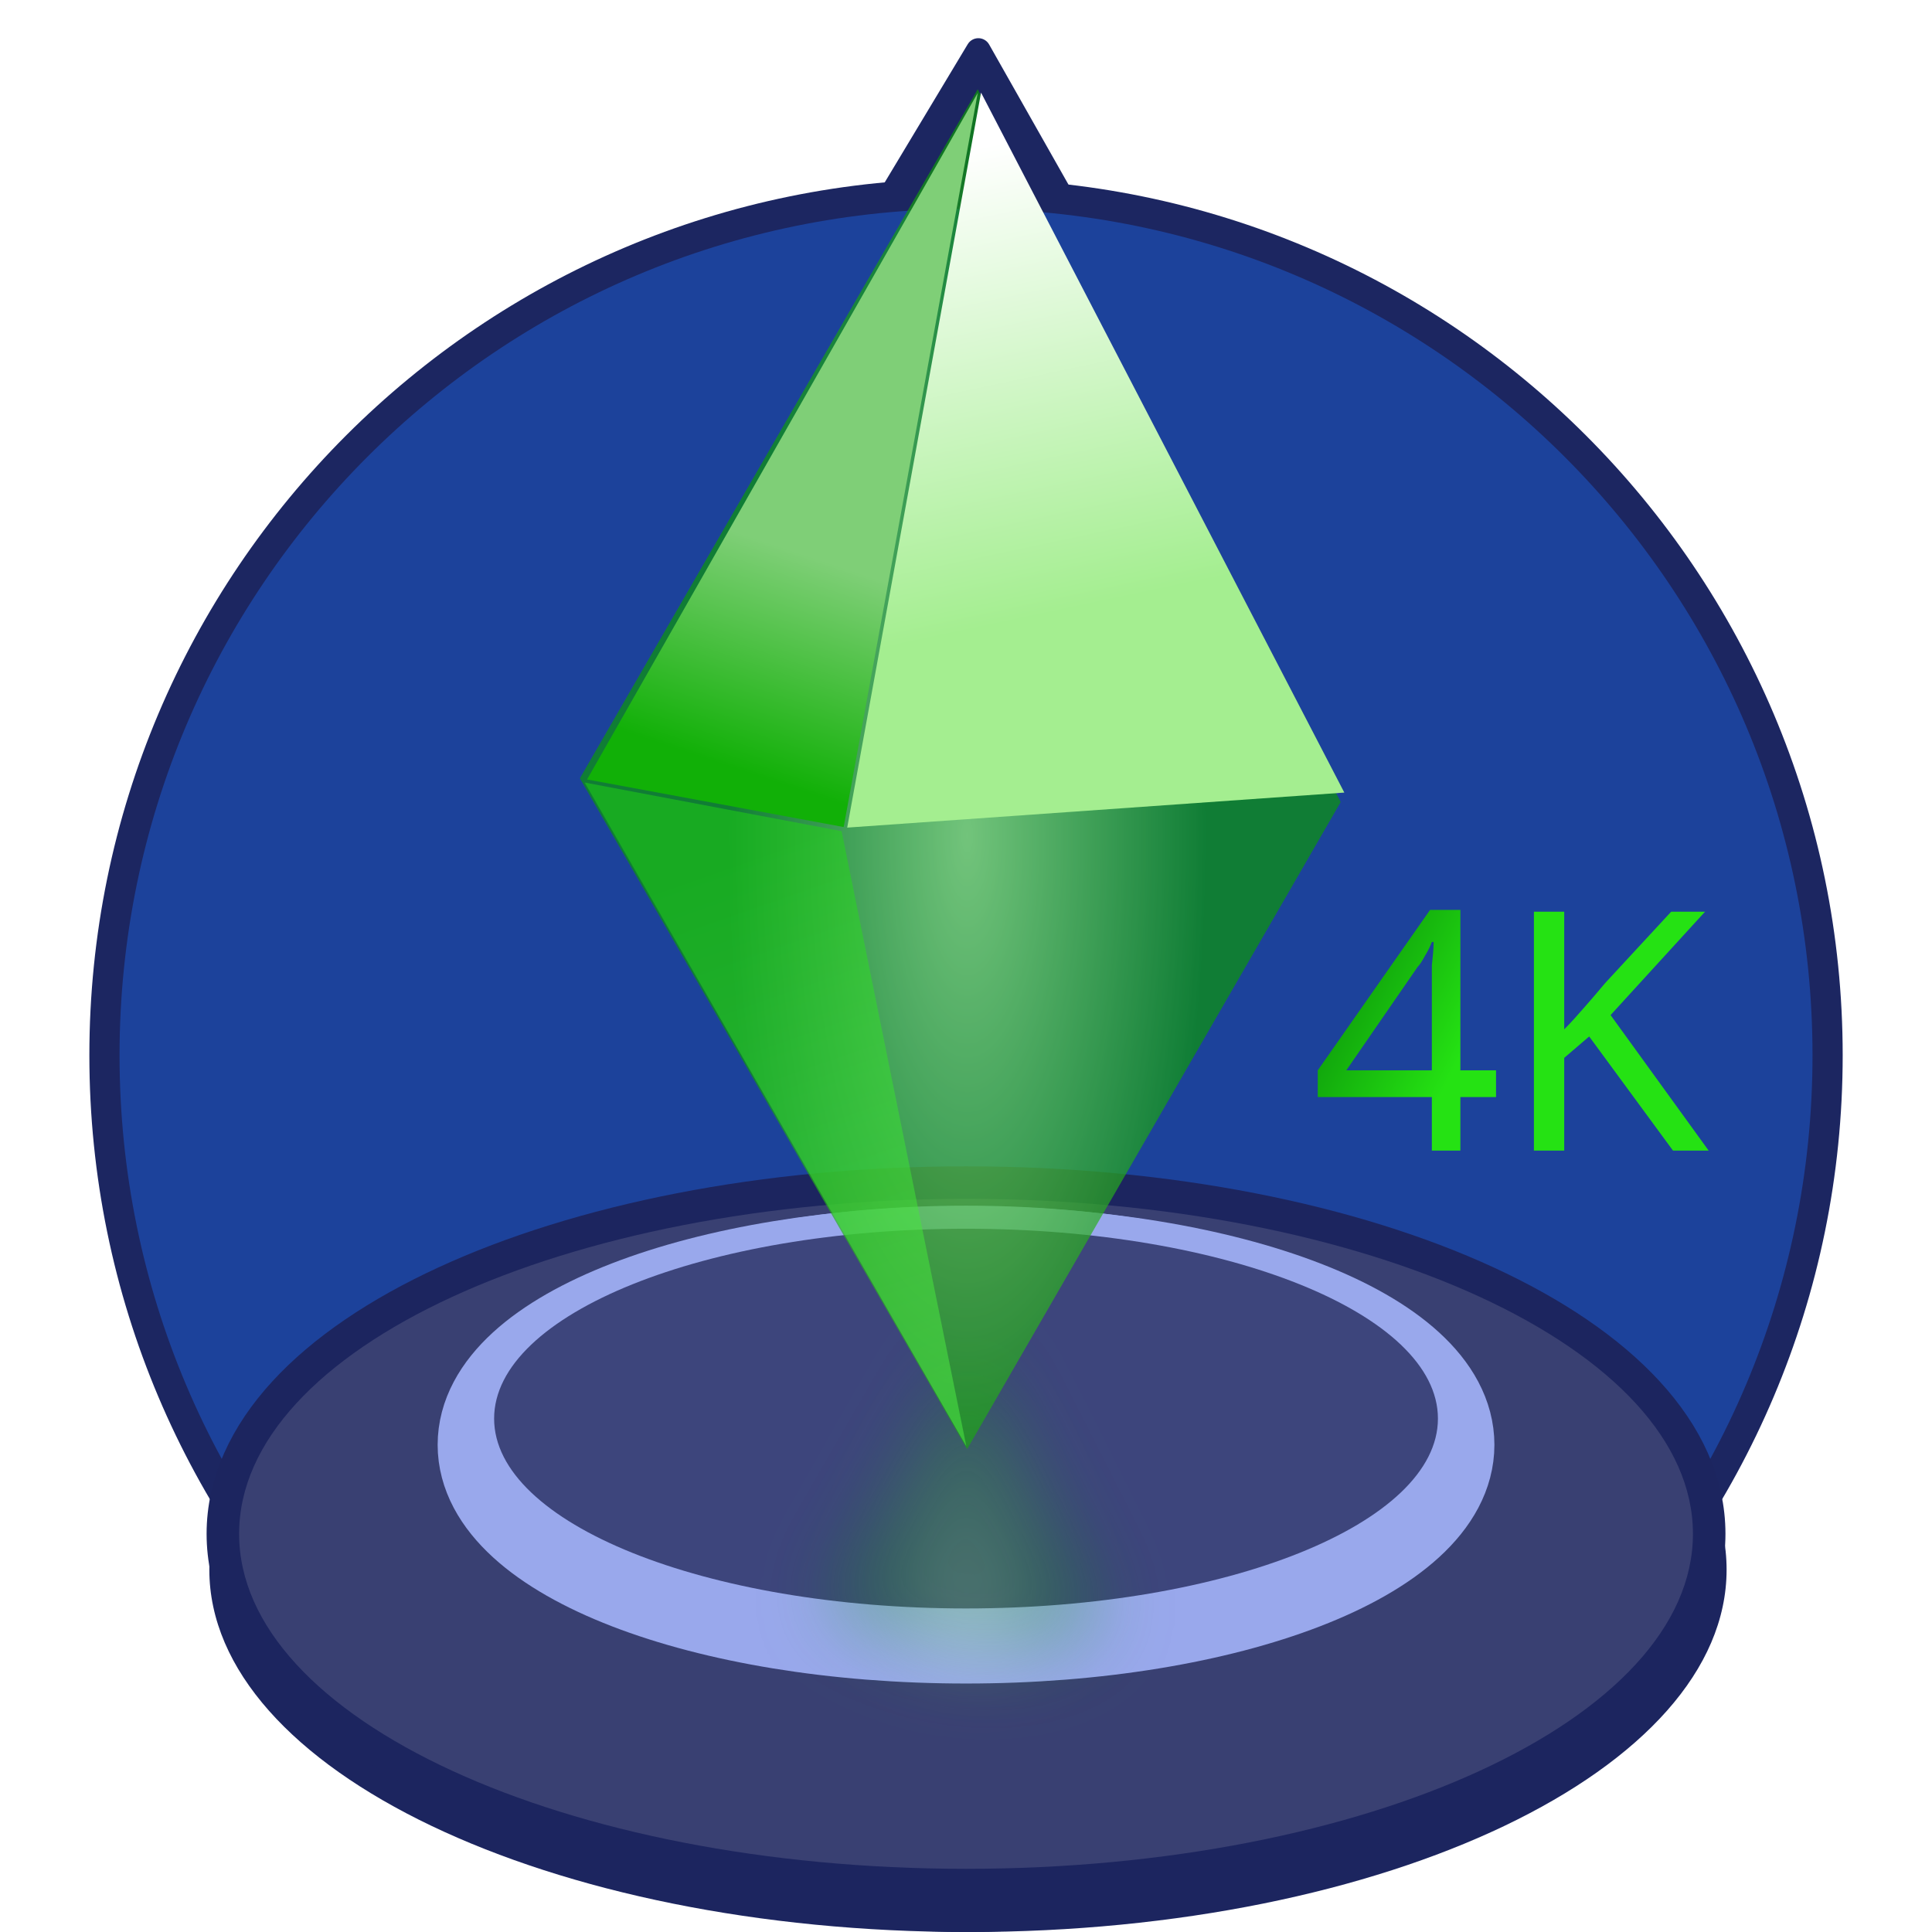
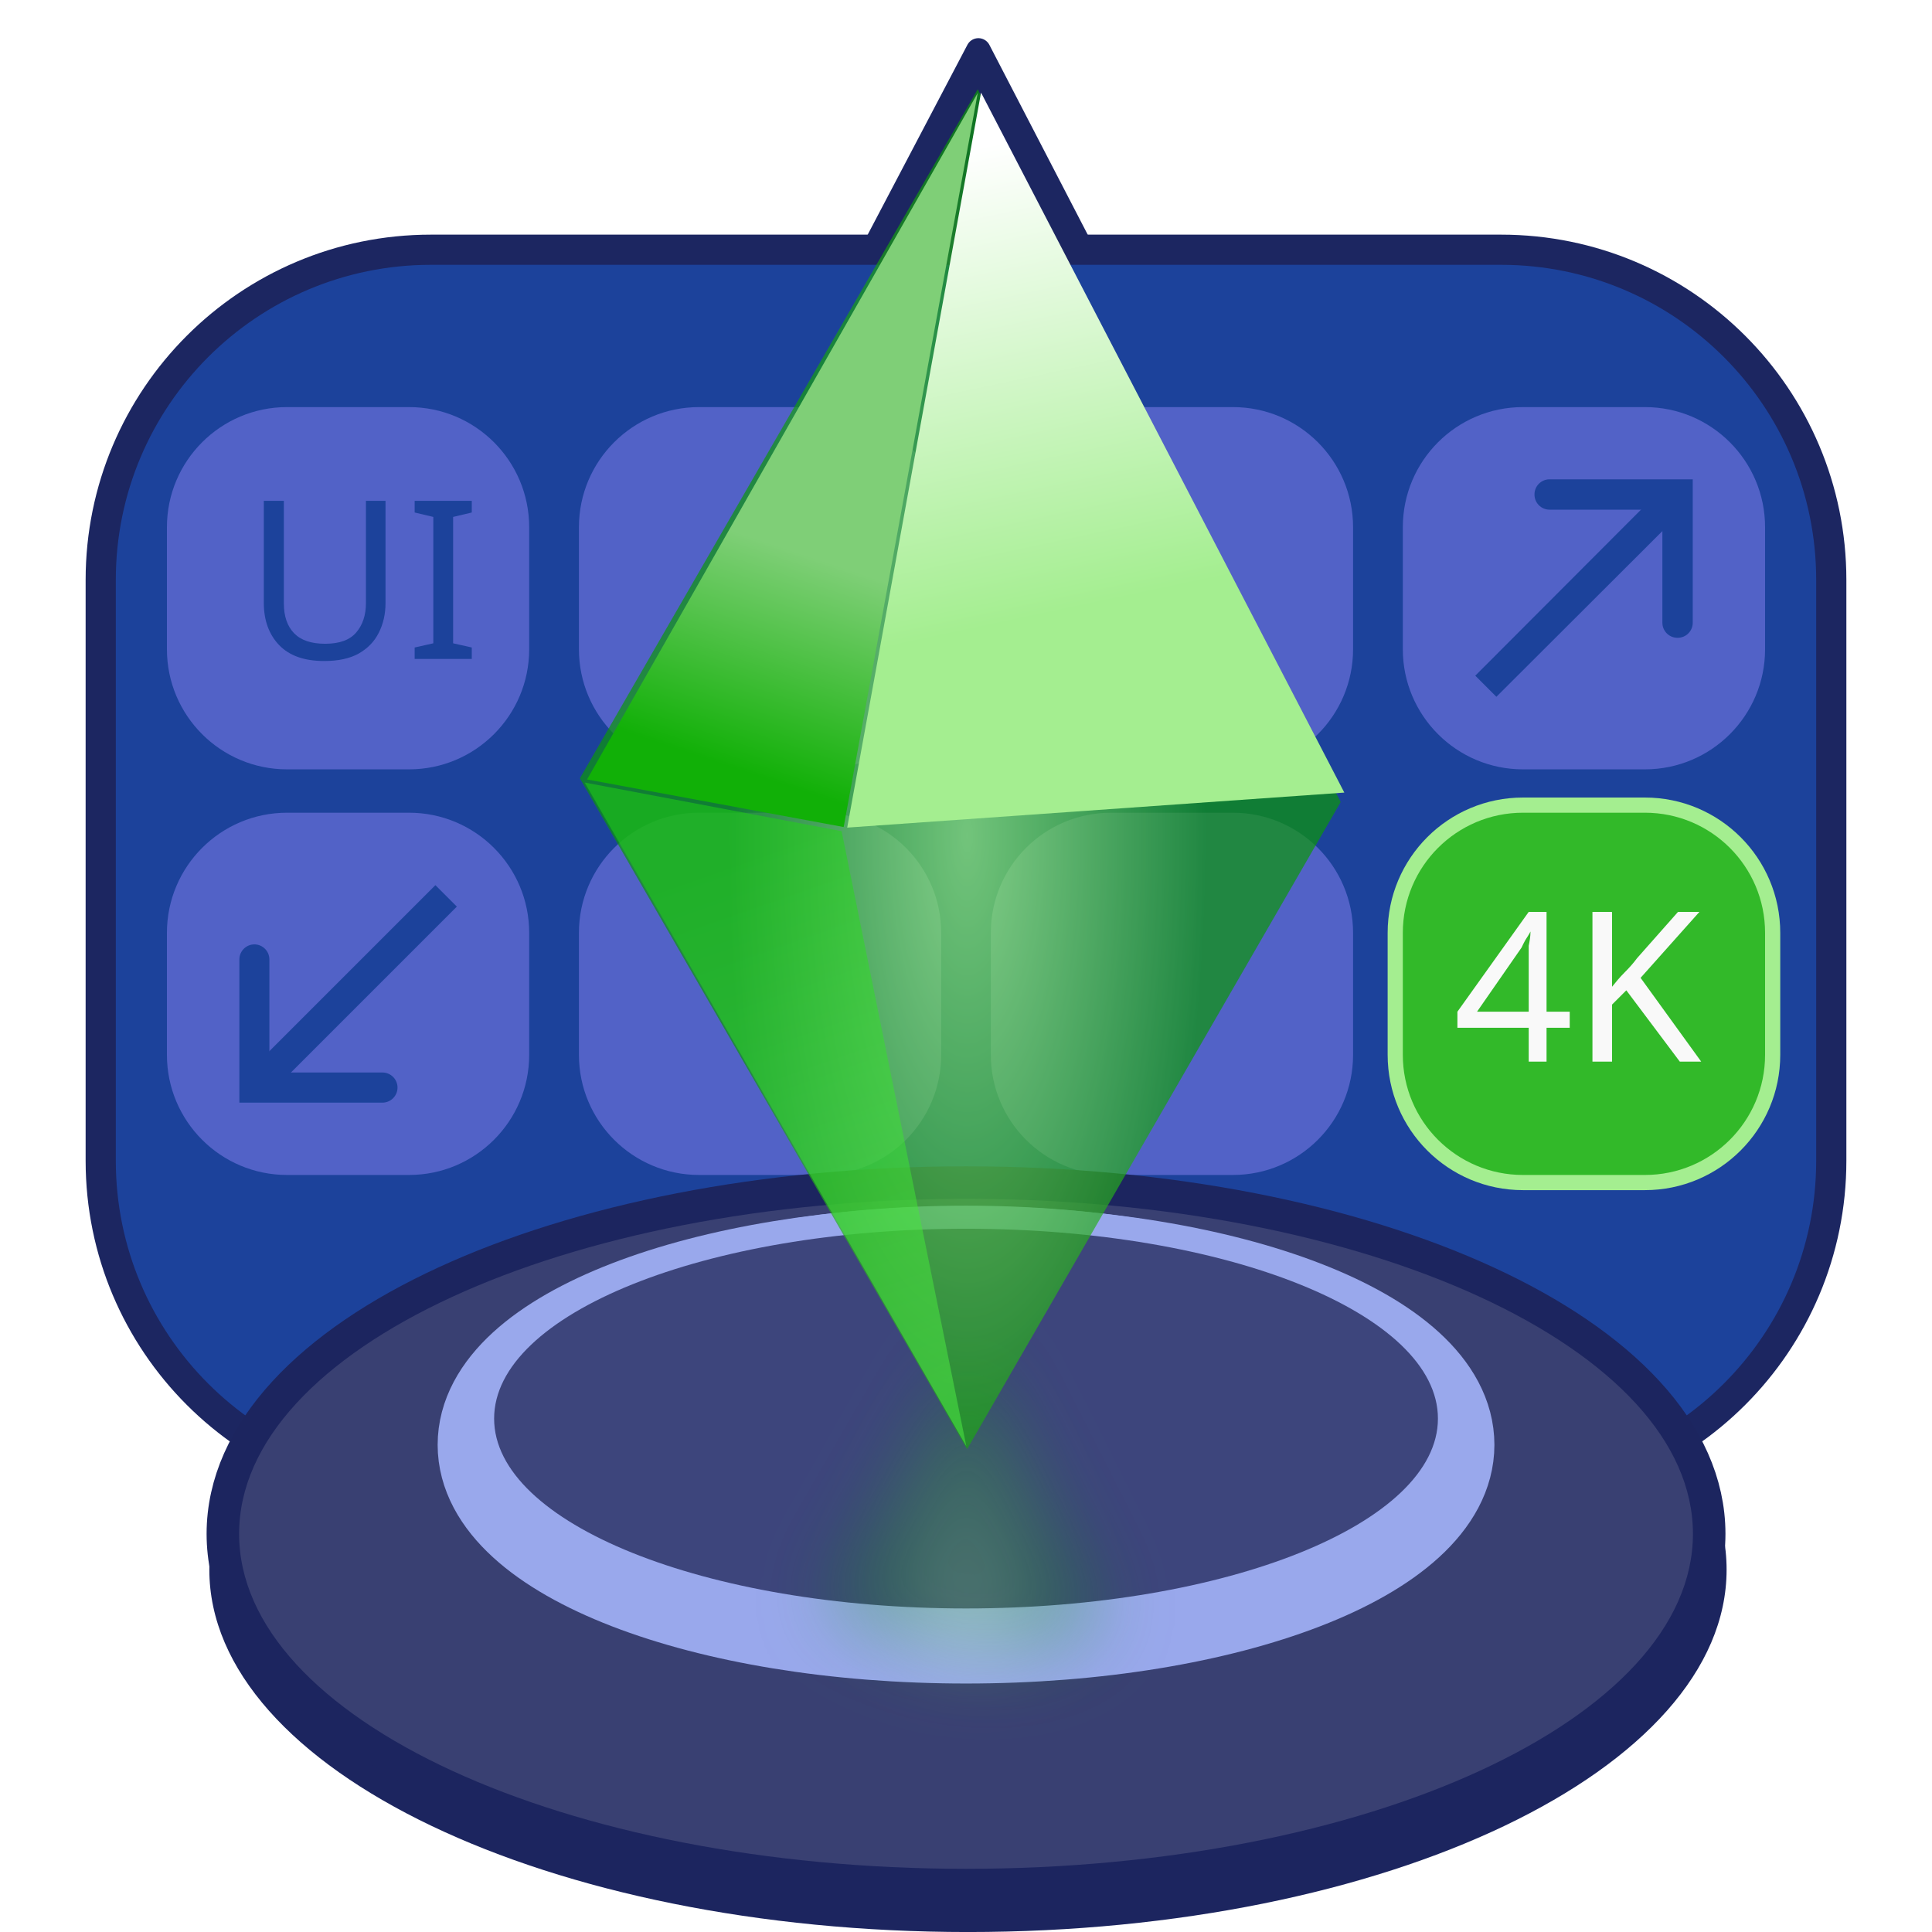
<svg xmlns="http://www.w3.org/2000/svg" xmlns:xlink="http://www.w3.org/1999/xlink" width="64" height="64" viewBox="0 0 16.933 16.933" version="1.1" id="svg5" xml:space="preserve">
  <defs id="defs2">
    <linearGradient id="linearGradient16806">
      <stop style="stop-color:#1fd80f;stop-opacity:1;" offset="0" id="stop16802" />
      <stop style="stop-color:#50f145;stop-opacity:1;" offset="1" id="stop16804" />
    </linearGradient>
    <linearGradient id="linearGradient12661">
      <stop style="stop-color:#7fcf77;stop-opacity:1;" offset="0.653" id="stop12657" />
      <stop style="stop-color:#11b007;stop-opacity:1;" offset="1" id="stop12659" />
    </linearGradient>
    <linearGradient id="linearGradient10730">
      <stop style="stop-color:#ffffff;stop-opacity:1;" offset="0" id="stop10726" />
      <stop style="stop-color:#a4ee90;stop-opacity:1;" offset="1" id="stop10728" />
    </linearGradient>
    <linearGradient id="linearGradient3720">
      <stop style="stop-color:#98fc6d;stop-opacity:1;" offset="0" id="stop3716" />
      <stop style="stop-color:#0b9709;stop-opacity:1;" offset="0.824" id="stop3718" />
    </linearGradient>
    <linearGradient id="linearGradient18287">
      <stop style="stop-color:#0b950a;stop-opacity:1;" offset="0" id="stop18283" />
      <stop style="stop-color:#25e213;stop-opacity:1;" offset="0.387" id="stop18285" />
    </linearGradient>
-     <linearGradient xlink:href="#linearGradient18287" id="linearGradient18289" x1="56.728" y1="81.333" x2="68.484" y2="87.345" gradientUnits="userSpaceOnUse" gradientTransform="matrix(0.2768996,0,0,0.2768996,49.7046,67.28941)" />
+     <linearGradient xlink:href="#linearGradient18287" id="linearGradient18289" x1="56.728" y1="81.333" x2="68.484" y2="87.345" gradientUnits="userSpaceOnUse" gradientTransform="matrix(0.1721605,0,0,0.1721605,56.8212,75.33334)" />
    <linearGradient xlink:href="#linearGradient10730" id="linearGradient10732" x1="87.725" y1="82.761" x2="88.584" y2="86.805" gradientUnits="userSpaceOnUse" gradientTransform="translate(4.876785,-0.3466883)" />
    <filter style="color-interpolation-filters:sRGB" id="filter12587" x="-0" y="-0" width="1" height="1">
      <feGaussianBlur stdDeviation="0.001" id="feGaussianBlur12589" />
    </filter>
    <linearGradient xlink:href="#linearGradient12661" id="linearGradient12654" gradientUnits="userSpaceOnUse" gradientTransform="translate(-0.1343596,-0.8480343)" x1="92.473" y1="83.359" x2="90.668" y2="88.753" />
    <radialGradient xlink:href="#linearGradient3720" id="radialGradient16734" cx="90.288" cy="89.446" fx="90.288" fy="89.446" r="3.406" gradientTransform="matrix(-0.7466987,1.154944e-7,0,-2.15607,159.8883,281.3087)" gradientUnits="userSpaceOnUse" />
    <linearGradient xlink:href="#linearGradient16806" id="linearGradient16799" gradientUnits="userSpaceOnUse" gradientTransform="translate(-1.134293,5.900415)" x1="91.762" y1="82.658" x2="93.405" y2="87.35" />
    <radialGradient xlink:href="#linearGradient3720" id="radialGradient16734-3" cx="90.288" cy="89.446" fx="90.288" fy="89.446" r="3.406" gradientTransform="matrix(-0.2026909,3.135088e-8,0,-0.5852639,80.42322,147.601)" gradientUnits="userSpaceOnUse" />
    <filter style="color-interpolation-filters:sRGB" id="filter27982" x="-0.317" y="-0.285" width="1.633" height="1.57">
      <feGaussianBlur stdDeviation="0.239" id="feGaussianBlur27984" />
    </filter>
    <filter style="color-interpolation-filters:sRGB" id="filter32359" x="-0" y="-7.3195042e-05" width="1" height="1">
      <feGaussianBlur stdDeviation="0" id="feGaussianBlur32361" />
    </filter>
    <filter style="color-interpolation-filters:sRGB" id="filter32363" x="-0.001" y="-0" width="1.002" height="1.001">
      <feGaussianBlur stdDeviation="0.001" id="feGaussianBlur32365" />
    </filter>
    <filter style="color-interpolation-filters:sRGB" id="filter32367" x="-2.2216882e-07" y="-1.2773939e-07" width="1" height="1">
      <feGaussianBlur stdDeviation="3.0962401e-07" id="feGaussianBlur32369" />
    </filter>
+     <radialGradient xlink:href="#linearGradient3720" id="radialGradient16734-2" cx="90.288" cy="89.446" fx="90.288" fy="89.446" r="3.406" gradientTransform="matrix(-0.7466987,1.154944e-7,0,-2.15607,159.8883,281.3087)" gradientUnits="userSpaceOnUse" />
+     <linearGradient xlink:href="#linearGradient10730" id="linearGradient10732-1" x1="87.725" y1="82.761" x2="88.584" y2="86.805" gradientUnits="userSpaceOnUse" gradientTransform="translate(4.876785,-0.3466883)" />
+     <linearGradient xlink:href="#linearGradient12661" id="linearGradient12654-4" gradientUnits="userSpaceOnUse" gradientTransform="translate(-0.1343596,-0.8480343)" x1="92.473" y1="83.359" x2="90.668" y2="88.753" />
+     <linearGradient xlink:href="#linearGradient16806" id="linearGradient16799-5" gradientUnits="userSpaceOnUse" gradientTransform="translate(-1.134293,5.900415)" x1="91.762" y1="82.658" x2="93.405" y2="87.35" />
  </defs>
-   <g id="layer1" transform="translate(-53.71228,-81.50176)">
-     <circle style="fill:#1c429b;fill-opacity:1;stroke:#1c2661;stroke-width:0.529;stroke-linecap:round;stroke-dasharray:none;stroke-opacity:1;paint-order:stroke fill markers" id="path300" cx="62.179" cy="90.751" r="7.419" />
-     <g id="g12551">
-       <ellipse style="fill:#1c255f;fill-opacity:1;stroke:none;stroke-width:0.606;stroke-linecap:round;stroke-dasharray:none;stroke-opacity:1;paint-order:stroke fill markers" id="path4184-6" ry="3.176" rx="6.649" cy="95.259" cx="62.196" />
-       <ellipse style="fill:#394072;fill-opacity:1;stroke:#1c255f;stroke-width:0.57;stroke-linecap:round;stroke-dasharray:none;stroke-opacity:1;paint-order:stroke fill markers" id="path4184" ry="2.936" rx="6.371" cy="94.945" cx="62.179" />
+   <rect style="fill:#1c429b;fill-opacity:1;stroke:#1c2661;stroke-width:0.529;stroke-linecap:round;stroke-linejoin:round;stroke-dasharray:none;stroke-opacity:1;paint-order:stroke fill markers" id="rect1" width="14.903" height="10.614" x="1.015" y="2.321" ry="2.762" />
+   <rect style="fill:#5262c7;fill-opacity:1;stroke:none;stroke-width:0.266;stroke-linecap:round;stroke-linejoin:round;stroke-dasharray:none;stroke-opacity:1;paint-order:stroke fill markers" id="rect4" width="3.175" height="3.175" x="1.463" y="3.568" ry="1.053" />
+   <rect style="fill:#5262c7;fill-opacity:1;stroke:none;stroke-width:0.266;stroke-linecap:round;stroke-linejoin:round;stroke-dasharray:none;stroke-opacity:1;paint-order:stroke fill markers" id="rect4-7" width="3.175" height="3.175" x="5.074" y="3.568" ry="1.053" />
+   <rect style="fill:#5262c7;fill-opacity:1;stroke:none;stroke-width:0.266;stroke-linecap:round;stroke-linejoin:round;stroke-dasharray:none;stroke-opacity:1;paint-order:stroke fill markers" id="rect4-6" width="3.175" height="3.175" x="8.684" y="3.568" ry="1.053" />
+   <rect style="fill:#5262c7;fill-opacity:1;stroke:none;stroke-width:0.266;stroke-linecap:round;stroke-linejoin:round;stroke-dasharray:none;stroke-opacity:1;paint-order:stroke fill markers" id="rect4-2" width="3.175" height="3.175" x="12.295" y="3.568" ry="1.053" />
+   <rect style="fill:#32b929;fill-opacity:1;stroke:#a4ee90;stroke-width:0.266;stroke-linecap:round;stroke-linejoin:round;stroke-dasharray:none;stroke-opacity:1;paint-order:stroke fill markers" id="rect4-3" width="3.175" height="3.175" x="12.295" y="7.123" ry="1.053" />
+   <rect style="fill:#5262c7;fill-opacity:1;stroke:none;stroke-width:0.266;stroke-linecap:round;stroke-linejoin:round;stroke-dasharray:none;stroke-opacity:1;paint-order:stroke fill markers" id="rect4-9" width="3.175" height="3.175" x="8.684" y="7.123" ry="1.053" />
+   <rect style="fill:#5262c7;fill-opacity:1;stroke:none;stroke-width:0.266;stroke-linecap:round;stroke-linejoin:round;stroke-dasharray:none;stroke-opacity:1;paint-order:stroke fill markers" id="rect4-78" width="3.175" height="3.175" x="5.074" y="7.123" ry="1.053" />
+   <rect style="fill:#5262c7;fill-opacity:1;stroke:none;stroke-width:0.266;stroke-linecap:round;stroke-linejoin:round;stroke-dasharray:none;stroke-opacity:1;paint-order:stroke fill markers" id="rect4-5" width="3.175" height="3.175" x="1.463" y="7.123" ry="1.053" />
+   <g id="g12551" transform="translate(-53.71228,-81.50176)">
+     <ellipse style="fill:#1c255f;fill-opacity:1;stroke:none;stroke-width:0.606;stroke-linecap:round;stroke-dasharray:none;stroke-opacity:1;paint-order:stroke fill markers" id="path4184-6" ry="3.176" rx="6.649" cy="95.259" cx="62.196" />
+     <ellipse style="fill:#394072;fill-opacity:1;stroke:#1c255f;stroke-width:0.57;stroke-linecap:round;stroke-dasharray:none;stroke-opacity:1;paint-order:stroke fill markers" id="path4184" ry="2.936" rx="6.371" cy="94.945" cx="62.179" />
+   </g>
+   <g id="g12547" transform="translate(-53.71228,-81.50176)">
+     <ellipse style="fill:#3d457c;fill-opacity:1;stroke:#99a8ec;stroke-width:0.982;stroke-linecap:round;stroke-dasharray:none;stroke-opacity:1;paint-order:stroke fill markers" id="path4184-3" ry="1.601" rx="4.14" cy="94.165" cx="62.179" />
+     <ellipse style="fill:#3d457c;fill-opacity:1;stroke:#99a8ec;stroke-width:0.404;stroke-linecap:round;stroke-dasharray:none;stroke-opacity:1;paint-order:stroke fill markers" id="path4184-3-7" ry="1.664" rx="4.136" cy="93.935" cx="62.179" />
+   </g>
+   <path style="opacity:0.3;mix-blend-mode:normal;fill:url(#radialGradient16734-3);fill-opacity:1;fill-rule:evenodd;stroke:none;stroke-width:0.072px;stroke-linecap:butt;stroke-linejoin:miter;stroke-opacity:1;filter:url(#filter27982)" d="m 62.147,93.476 -0.946,1.639 c 0.315,0.315 1.483,0.623 1.81,0.056 z" id="path323-6" transform="matrix(1.356353,0,0,1.356353,-75.78957,-114.9537)" />
+   <path style="fill:#1c2661;fill-opacity:1;fill-rule:evenodd;stroke:#1c2661;stroke-width:0.217;stroke-linecap:butt;stroke-linejoin:round;stroke-dasharray:none;stroke-opacity:1" d="M 7.661,2.183 8.575,0.443 9.49,2.209" id="path28076" />
+   <text xml:space="preserve" style="font-size:1.822px;line-height:125%;font-family:Play;-inkscape-font-specification:Play;letter-spacing:0px;word-spacing:0px;fill:#f9f9f9;fill-opacity:1;stroke:none;stroke-width:0.093;stroke-linecap:butt;stroke-linejoin:miter;stroke-dasharray:none;stroke-opacity:1" x="12.743" y="9.302" id="text12619">
+     <tspan id="tspan12617" style="fill:#f9f9f9;fill-opacity:1;stroke:none;stroke-width:0.093;stroke-dasharray:none;stroke-opacity:1" x="12.743" y="9.302">4K </tspan>
+   </text>
+   <g id="g27990" transform="translate(-83.99264,-81.13442)">
+     <path style="opacity:0.697;mix-blend-mode:normal;fill:url(#radialGradient16734);fill-opacity:1;fill-rule:evenodd;stroke:none;stroke-width:0.265px;stroke-linecap:butt;stroke-linejoin:miter;stroke-opacity:1" d="m 92.562,81.917 -3.487,6.039 3.394,5.879 3.274,-5.671 z" id="path323" />
+     <path style="mix-blend-mode:normal;fill:url(#linearGradient10732);fill-opacity:1;fill-rule:evenodd;stroke:none;stroke-width:0.265px;stroke-linecap:butt;stroke-linejoin:miter;stroke-opacity:1" d="m 92.591,81.946 -1.173,6.442 4.357,-0.307 z" id="path10724" />
+     <path style="mix-blend-mode:normal;fill:url(#linearGradient12654);fill-opacity:1;fill-rule:evenodd;stroke:none;stroke-width:0.265px;stroke-linecap:butt;stroke-linejoin:miter;stroke-opacity:1" d="m 92.562,81.949 -3.424,6.017 2.249,0.417 z" id="path10724-9" />
+     <path style="opacity:0.5;mix-blend-mode:normal;fill:url(#linearGradient16799);fill-opacity:1;fill-rule:evenodd;stroke:none;stroke-width:0.265px;stroke-linecap:butt;stroke-linejoin:miter;stroke-opacity:1" d="m 89.117,87.993 3.345,5.817 -1.093,-5.391 z" id="path10724-9-9" />
+   </g>
+   <g id="path1">
+     <path style="color:#000000;fill:#1c429b;fill-rule:evenodd;-inkscape-stroke:none" d="m 14.657,4.381 -1.634,1.634" id="path4" />
+     <path style="color:#000000;fill:#1c429b;fill-rule:evenodd;-inkscape-stroke:none" d="M 14.562,4.287 12.93,5.922 13.115,6.107 14.75,4.475 Z" id="path5" />
+     <g id="g2">
+       <path style="color:#000000;fill:#1c429b;stroke-linecap:round;-inkscape-stroke:none" d="m 13.58,4.201 a 0.132,0.132 0 0 0 -0.131,0.133 0.132,0.132 0 0 0 0.131,0.133 h 0.99 v 0.99 a 0.132,0.132 0 0 0 0.133,0.133 0.132,0.132 0 0 0 0.133,-0.133 V 4.201 Z" id="path3" />
    </g>
-     <g id="g12547">
-       <ellipse style="fill:#3d457c;fill-opacity:1;stroke:#99a8ec;stroke-width:0.982;stroke-linecap:round;stroke-dasharray:none;stroke-opacity:1;paint-order:stroke fill markers" id="path4184-3" ry="1.601" rx="4.14" cy="94.165" cx="62.179" />
-       <ellipse style="fill:#3d457c;fill-opacity:1;stroke:#99a8ec;stroke-width:0.404;stroke-linecap:round;stroke-dasharray:none;stroke-opacity:1;paint-order:stroke fill markers" id="path4184-3-7" ry="1.664" rx="4.136" cy="93.935" cx="62.179" />
+   </g>
+   <g id="path1-8">
+     <path style="color:#000000;fill:#1c429b;fill-rule:evenodd;-inkscape-stroke:none" d="M 2.277,9.485 3.911,7.851" id="path7" />
+     <path style="color:#000000;fill:#1c429b;fill-rule:evenodd;-inkscape-stroke:none" d="m 3.816,7.758 -1.633,1.633 0.188,0.188 1.633,-1.633 z" id="path8" />
+     <g id="g6">
+       <path style="color:#000000;fill:#1c429b;stroke-linecap:round;-inkscape-stroke:none" d="M 2.23,8.277 A 0.132,0.132 0 0 0 2.098,8.41 V 9.664 H 3.352 A 0.132,0.132 0 0 0 3.484,9.531 0.132,0.132 0 0 0 3.352,9.4 H 2.361 V 8.41 A 0.132,0.132 0 0 0 2.23,8.277 Z" id="path6" />
    </g>
-     <path style="opacity:0.3;mix-blend-mode:normal;fill:url(#radialGradient16734-3);fill-opacity:1;fill-rule:evenodd;stroke:none;stroke-width:0.072px;stroke-linecap:butt;stroke-linejoin:miter;stroke-opacity:1;filter:url(#filter27982)" d="m 62.147,93.476 -0.946,1.639 c 0.315,0.315 1.483,0.623 1.81,0.056 z" id="path323-6" transform="matrix(1.356353,0,0,1.356353,-22.07729,-33.45198)" />
-     <path style="fill:#1c2661;fill-opacity:1;fill-rule:evenodd;stroke:#1c2661;stroke-width:0.217;stroke-linecap:butt;stroke-linejoin:round;stroke-dasharray:none;stroke-opacity:1" d="m 61.524,83.215 0.763,-1.27 0.747,1.319" id="path28076" />
-     <g id="g27990" transform="translate(-30.28036,0.3673402)">
-       <path style="opacity:0.697;mix-blend-mode:normal;fill:url(#radialGradient16734);fill-opacity:1;fill-rule:evenodd;stroke:none;stroke-width:0.265px;stroke-linecap:butt;stroke-linejoin:miter;stroke-opacity:1" d="m 92.562,81.917 -3.487,6.039 3.394,5.879 3.274,-5.671 z" id="path323" />
-       <path style="mix-blend-mode:normal;fill:url(#linearGradient10732);fill-opacity:1;fill-rule:evenodd;stroke:none;stroke-width:0.265px;stroke-linecap:butt;stroke-linejoin:miter;stroke-opacity:1" d="m 92.591,81.946 -1.173,6.442 4.357,-0.307 z" id="path10724" />
-       <path style="mix-blend-mode:normal;fill:url(#linearGradient12654);fill-opacity:1;fill-rule:evenodd;stroke:none;stroke-width:0.265px;stroke-linecap:butt;stroke-linejoin:miter;stroke-opacity:1" d="m 92.562,81.949 -3.424,6.017 2.249,0.417 z" id="path10724-9" />
-       <path style="opacity:0.5;mix-blend-mode:normal;fill:url(#linearGradient16799);fill-opacity:1;fill-rule:evenodd;stroke:none;stroke-width:0.265px;stroke-linecap:butt;stroke-linejoin:miter;stroke-opacity:1" d="m 89.117,87.993 3.345,5.817 -1.093,-5.391 z" id="path10724-9-9" />
-     </g>
-     <text xml:space="preserve" style="font-size:2.931px;line-height:125%;font-family:Play;-inkscape-font-specification:Play;letter-spacing:0px;word-spacing:0px;fill:url(#linearGradient18289);fill-opacity:1;stroke:none;stroke-width:0.15;stroke-linecap:butt;stroke-linejoin:miter;stroke-dasharray:none;stroke-opacity:1" x="65.199" y="91.587" id="text12619">
-       <tspan id="tspan12617" style="fill:url(#linearGradient18289);fill-opacity:1;stroke:none;stroke-width:0.15;stroke-dasharray:none;stroke-opacity:1" x="65.199" y="91.587">4K </tspan>
+   </g>
+   <g id="text12" style="font-size:10.583px;font-family:Play;-inkscape-font-specification:Play;letter-spacing:0px;word-spacing:0px;fill:#1c429b;stroke-width:0.265px" aria-label="Sims&#10;2" transform="matrix(0.1307816,0,0,0.1307816,-8.036982,-5.723453)">
+     <text xml:space="preserve" style="font-size:14.834px;line-height:125%;font-family:Play;-inkscape-font-specification:Play;letter-spacing:0px;word-spacing:0px;fill:none;stroke:#000000;stroke-width:0.371px;stroke-linecap:butt;stroke-linejoin:miter;stroke-opacity:1" x="77.803" y="87.92" id="text16">
+       <tspan id="tspan16" style="fill:#1c429b;fill-opacity:1;stroke:none;stroke-width:0.371px" x="77.803" y="87.92">UI</tspan>
    </text>
  </g>
</svg>
